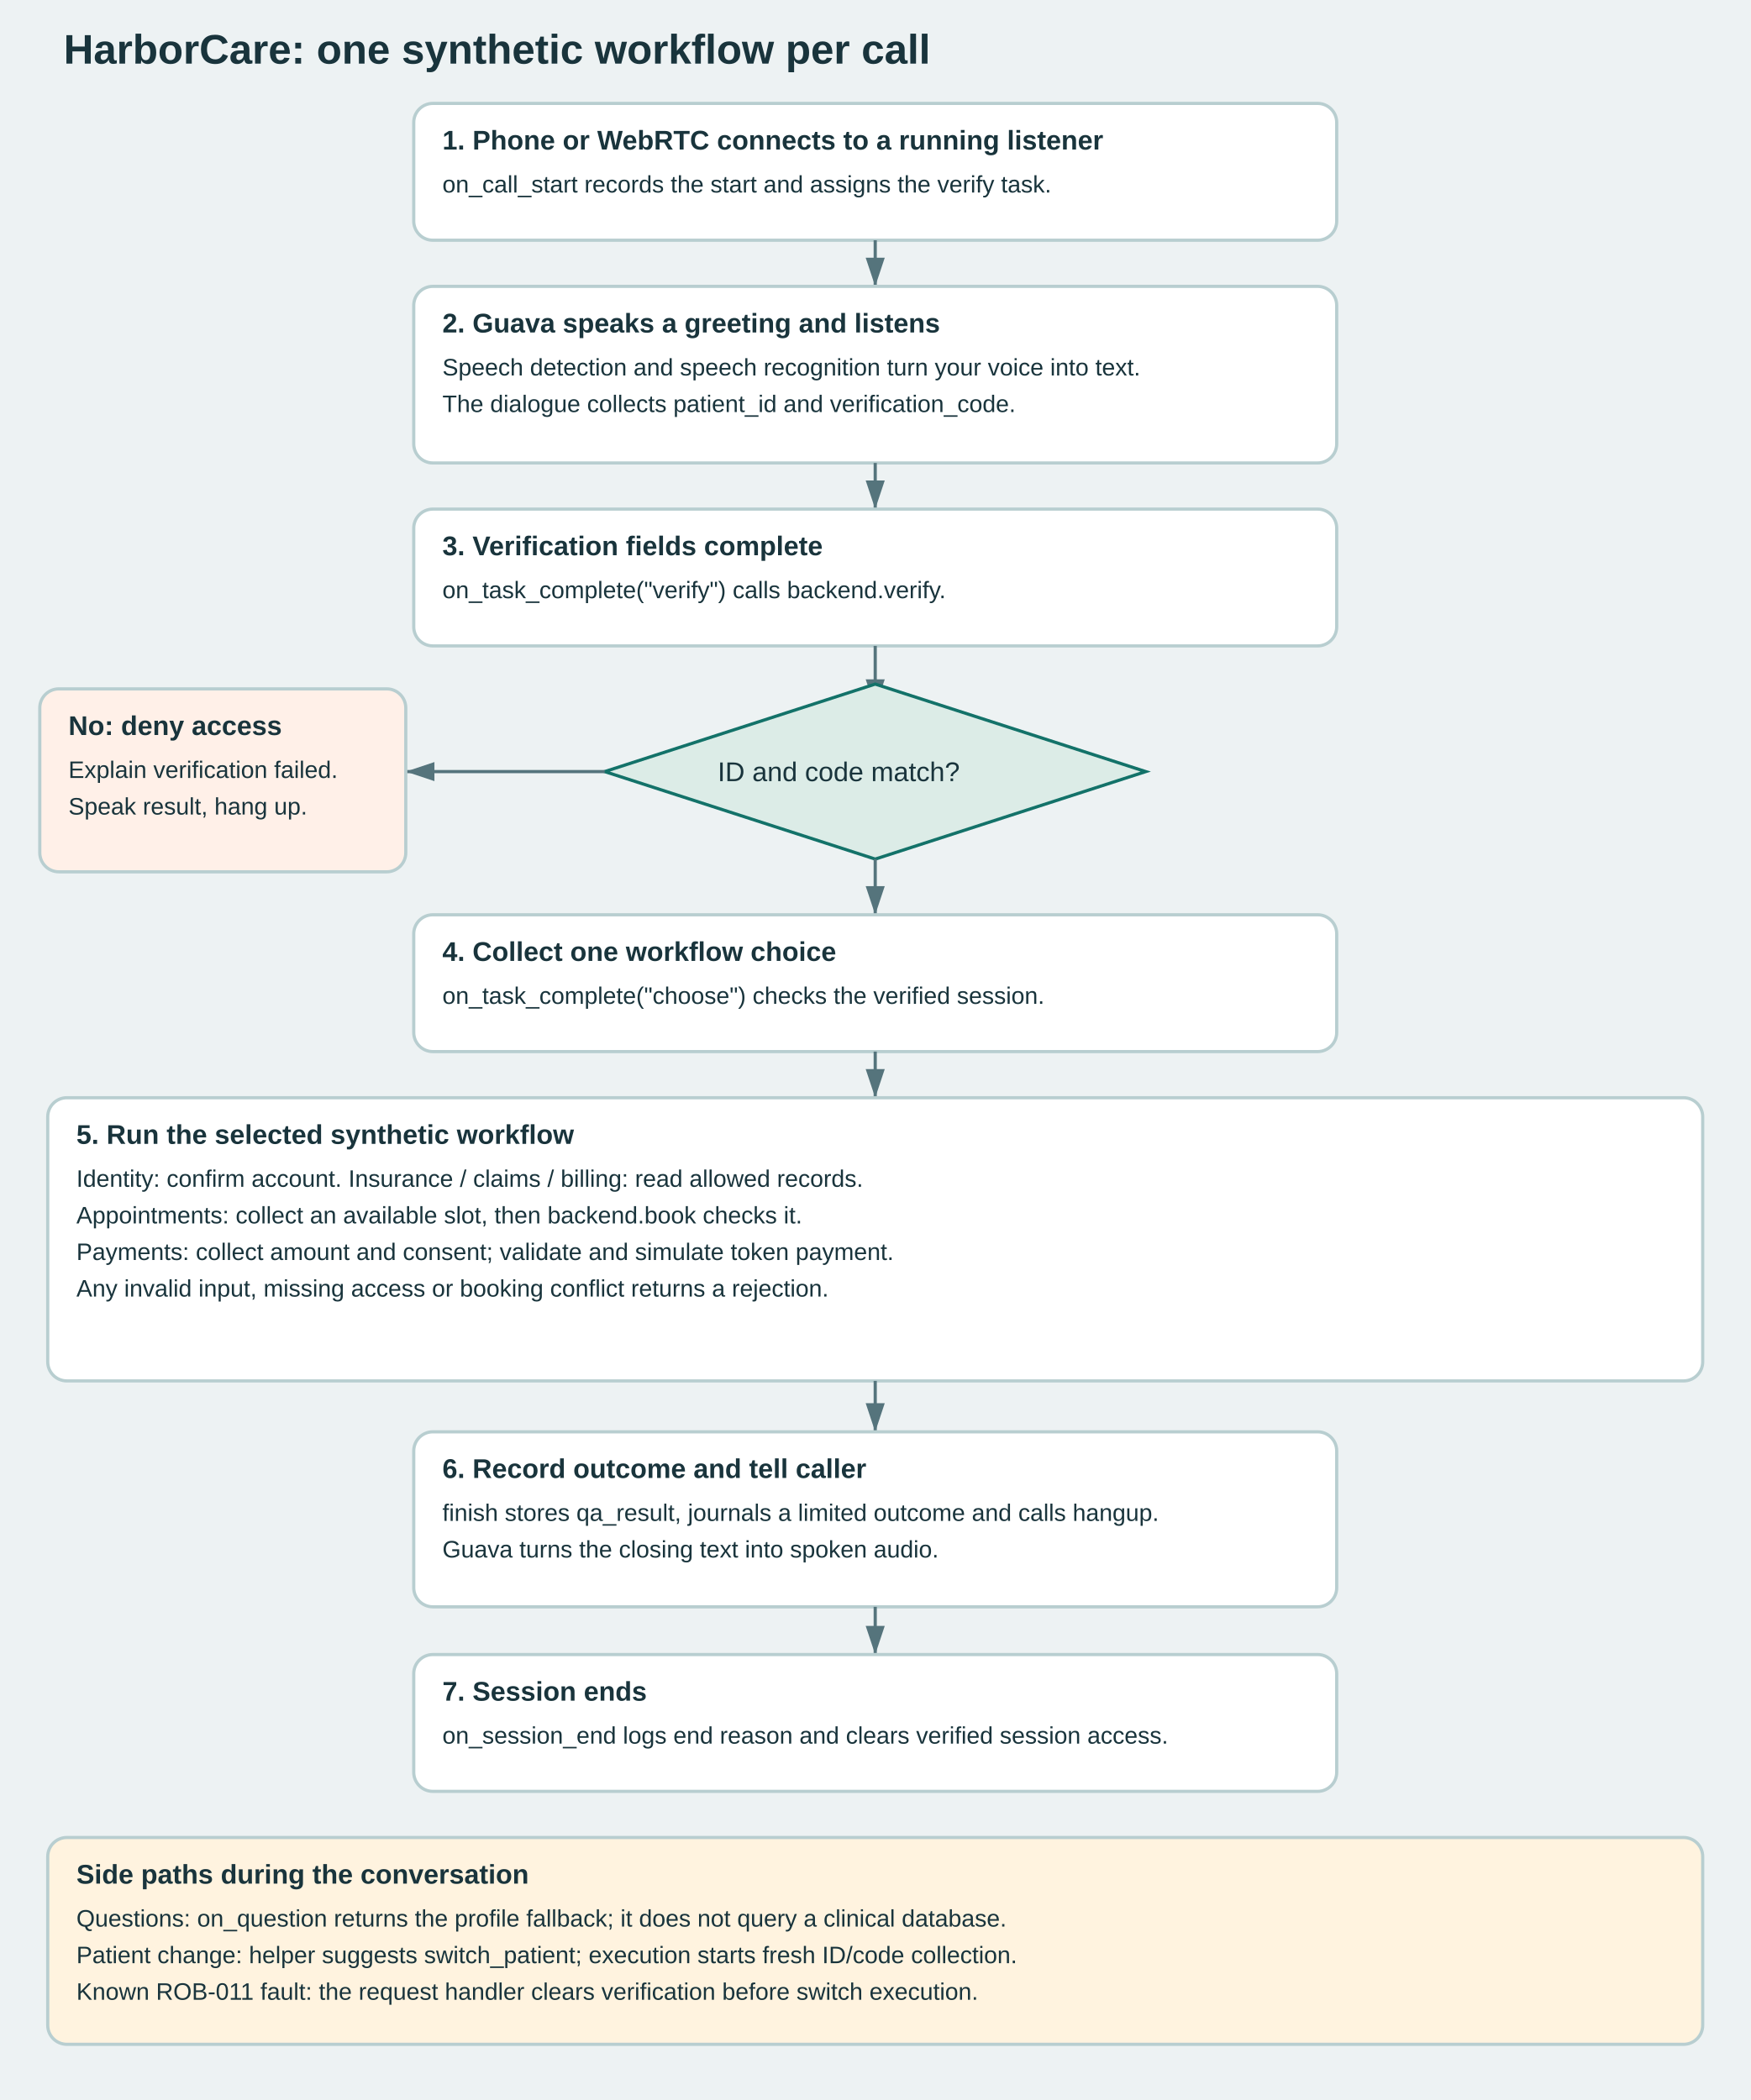
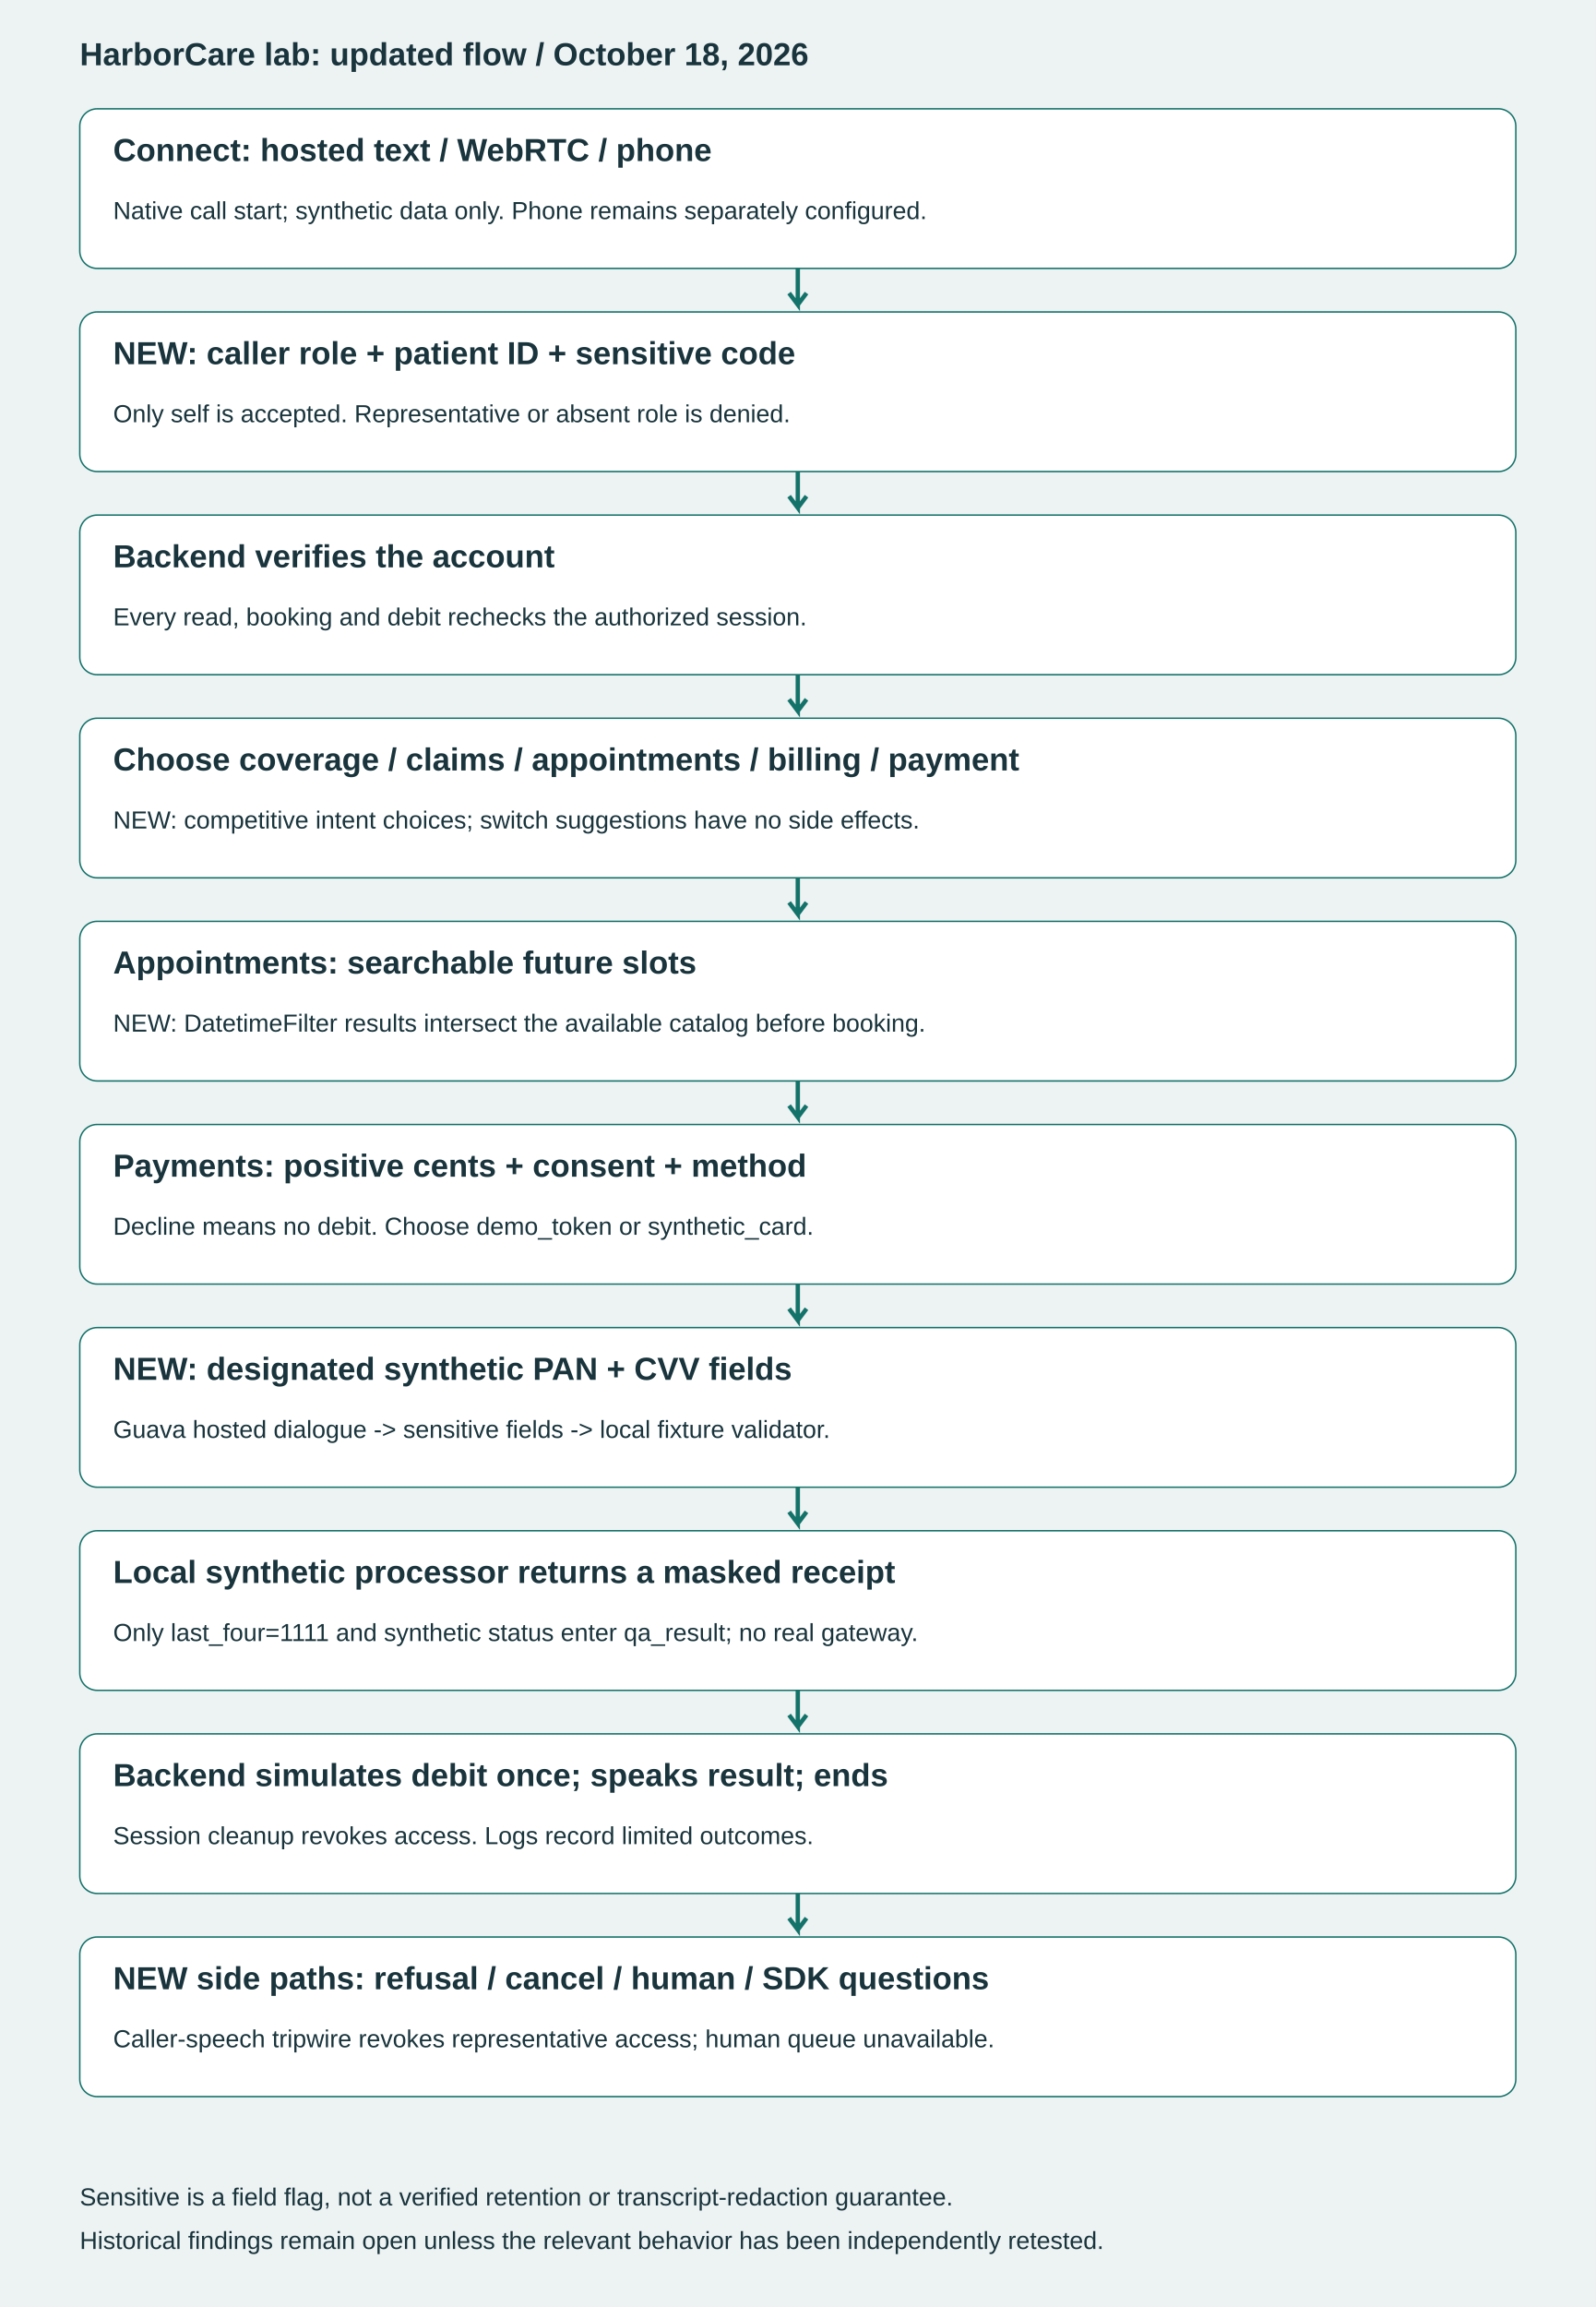
- <svg xmlns="http://www.w3.org/2000/svg" width="1100" height="1320" viewBox="0 0 1100 1320" role="img" aria-labelledby="title desc">
-   <defs>
-     <marker id="arrow" markerWidth="10" markerHeight="10" refX="9" refY="3" orient="auto">
-       <path d="M0,0 L0,6 L9,3 z" fill="#55747c" />
-     </marker>
-   </defs>
-   <rect width="1100" height="1320" fill="#edf2f3" />
-   <style>text{font-family:Arial,sans-serif;fill:#19343c}.title{font-size:26px;font-weight:bold}.line{font-size:17px}.small{font-size:15px}.box{fill:white;stroke:#b8ced0;stroke-width:2}.flow{stroke:#55747c;stroke-width:2;fill:none;marker-end:url(#arrow)}</style>
-   <text x="40" y="40" class="title">HarborCare: one synthetic workflow per call</text>
-   <rect x="260" y="65" width="580" height="86" rx="12" class="box" style="fill:white" />
-   <text x="278" y="94" class="line" font-weight="bold">1. Phone or WebRTC connects to a running listener</text>
-   <text x="278" y="121" class="small">on_call_start records the start and assigns the verify task.</text>
-   <path d="M550,151 L550,180" class="flow" />
-   <rect x="260" y="180" width="580" height="111" rx="12" class="box" style="fill:white" />
-   <text x="278" y="209" class="line" font-weight="bold">2. Guava speaks a greeting and listens</text>
-   <text x="278" y="236" class="small">Speech detection and speech recognition turn your voice into text.</text>
-   <text x="278" y="259" class="small">The dialogue collects patient_id and verification_code.</text>
-   <path d="M550,291 L550,320" class="flow" />
-   <rect x="260" y="320" width="580" height="86" rx="12" class="box" style="fill:white" />
-   <text x="278" y="349" class="line" font-weight="bold">3. Verification fields complete</text>
-   <text x="278" y="376" class="small">on_task_complete("verify") calls backend.verify.</text>
-   <path d="M550,406 L550,445" class="flow" />
-   <polygon points="550,430 720,485 550,540 380,485" fill="#dcece7" stroke="#137269" stroke-width="2" />
-   <text x="451" y="491" class="line">ID and code match?</text>
-   <path d="M380,485 L255,485" class="flow" />
-   <rect x="25" y="433" width="230" height="115" rx="12" class="box" style="fill:#fff0e8" />
-   <text x="43" y="462" class="line" font-weight="bold">No: deny access</text>
-   <text x="43" y="489" class="small">Explain verification failed.</text>
-   <text x="43" y="512" class="small">Speak result, hang up.</text>
-   <path d="M550,540 L550,575" class="flow" />
-   <rect x="260" y="575" width="580" height="86" rx="12" class="box" style="fill:white" />
-   <text x="278" y="604" class="line" font-weight="bold">4. Collect one workflow choice</text>
-   <text x="278" y="631" class="small">on_task_complete("choose") checks the verified session.</text>
-   <path d="M550,661 L550,690" class="flow" />
-   <rect x="30" y="690" width="1040" height="178" rx="12" class="box" style="fill:white" />
-   <text x="48" y="719" class="line" font-weight="bold">5. Run the selected synthetic workflow</text>
-   <text x="48" y="746" class="small">Identity: confirm account. Insurance / claims / billing: read allowed records.</text>
-   <text x="48" y="769" class="small">Appointments: collect an available slot, then backend.book checks it.</text>
-   <text x="48" y="792" class="small">Payments: collect amount and consent; validate and simulate token payment.</text>
-   <text x="48" y="815" class="small">Any invalid input, missing access or booking conflict returns a rejection.</text>
-   <path d="M550,868 L550,900" class="flow" />
-   <rect x="260" y="900" width="580" height="110" rx="12" class="box" style="fill:white" />
-   <text x="278" y="929" class="line" font-weight="bold">6. Record outcome and tell caller</text>
-   <text x="278" y="956" class="small">finish stores qa_result, journals a limited outcome and calls hangup.</text>
-   <text x="278" y="979" class="small">Guava turns the closing text into spoken audio.</text>
-   <path d="M550,1010 L550,1040" class="flow" />
-   <rect x="260" y="1040" width="580" height="86" rx="12" class="box" style="fill:white" />
-   <text x="278" y="1069" class="line" font-weight="bold">7. Session ends</text>
-   <text x="278" y="1096" class="small">on_session_end logs end reason and clears verified session access.</text>
-   <rect x="30" y="1155" width="1040" height="130" rx="12" class="box" style="fill:#fff3df" />
-   <text x="48" y="1184" class="line" font-weight="bold">Side paths during the conversation</text>
-   <text x="48" y="1211" class="small">Questions: on_question returns the profile fallback; it does not query a clinical database.</text>
-   <text x="48" y="1234" class="small">Patient change: helper suggests switch_patient; execution starts fresh ID/code collection.</text>
-   <text x="48" y="1257" class="small">Known ROB-011 fault: the request handler clears verification before switch execution.</text>
+ <svg xmlns="http://www.w3.org/2000/svg" width="1100" height="1590" viewBox="0 0 1100 1590" role="img" aria-labelledby="t d">
+   <rect width="1100" height="1590" fill="#edf2f3" />
+   <style>text{font-family:Arial,sans-serif;fill:#19343c}.heading{font-size:22px;font-weight:bold}.detail{font-size:17px}</style>
+   <text x="55" y="45" class="heading">HarborCare lab: updated flow / October 18, 2026</text>
+   <rect x="55" y="75" width="990" height="110" rx="12" fill="white" stroke="#137269" />
+   <text x="78" y="111" class="heading">Connect: hosted text / WebRTC / phone</text>
+   <text x="78" y="151" class="detail">Native call start; synthetic data only. Phone remains separately configured.</text>
+   <path d="M550 185 v25 l-6 -8 m6 8 l6 -8" fill="none" stroke="#137269" stroke-width="3" />
+   <rect x="55" y="215" width="990" height="110" rx="12" fill="white" stroke="#137269" />
+   <text x="78" y="251" class="heading">NEW: caller role + patient ID + sensitive code</text>
+   <text x="78" y="291" class="detail">Only self is accepted. Representative or absent role is denied.</text>
+   <path d="M550 325 v25 l-6 -8 m6 8 l6 -8" fill="none" stroke="#137269" stroke-width="3" />
+   <rect x="55" y="355" width="990" height="110" rx="12" fill="white" stroke="#137269" />
+   <text x="78" y="391" class="heading">Backend verifies the account</text>
+   <text x="78" y="431" class="detail">Every read, booking and debit rechecks the authorized session.</text>
+   <path d="M550 465 v25 l-6 -8 m6 8 l6 -8" fill="none" stroke="#137269" stroke-width="3" />
+   <rect x="55" y="495" width="990" height="110" rx="12" fill="white" stroke="#137269" />
+   <text x="78" y="531" class="heading">Choose coverage / claims / appointments / billing / payment</text>
+   <text x="78" y="571" class="detail">NEW: competitive intent choices; switch suggestions have no side effects.</text>
+   <path d="M550 605 v25 l-6 -8 m6 8 l6 -8" fill="none" stroke="#137269" stroke-width="3" />
+   <rect x="55" y="635" width="990" height="110" rx="12" fill="white" stroke="#137269" />
+   <text x="78" y="671" class="heading">Appointments: searchable future slots</text>
+   <text x="78" y="711" class="detail">NEW: DatetimeFilter results intersect the available catalog before booking.</text>
+   <path d="M550 745 v25 l-6 -8 m6 8 l6 -8" fill="none" stroke="#137269" stroke-width="3" />
+   <rect x="55" y="775" width="990" height="110" rx="12" fill="white" stroke="#137269" />
+   <text x="78" y="811" class="heading">Payments: positive cents + consent + method</text>
+   <text x="78" y="851" class="detail">Decline means no debit. Choose demo_token or synthetic_card.</text>
+   <path d="M550 885 v25 l-6 -8 m6 8 l6 -8" fill="none" stroke="#137269" stroke-width="3" />
+   <rect x="55" y="915" width="990" height="110" rx="12" fill="white" stroke="#137269" />
+   <text x="78" y="951" class="heading">NEW: designated synthetic PAN + CVV fields</text>
+   <text x="78" y="991" class="detail">Guava hosted dialogue -&gt; sensitive fields -&gt; local fixture validator.</text>
+   <path d="M550 1025 v25 l-6 -8 m6 8 l6 -8" fill="none" stroke="#137269" stroke-width="3" />
+   <rect x="55" y="1055" width="990" height="110" rx="12" fill="white" stroke="#137269" />
+   <text x="78" y="1091" class="heading">Local synthetic processor returns a masked receipt</text>
+   <text x="78" y="1131" class="detail">Only last_four=1111 and synthetic status enter qa_result; no real gateway.</text>
+   <path d="M550 1165 v25 l-6 -8 m6 8 l6 -8" fill="none" stroke="#137269" stroke-width="3" />
+   <rect x="55" y="1195" width="990" height="110" rx="12" fill="white" stroke="#137269" />
+   <text x="78" y="1231" class="heading">Backend simulates debit once; speaks result; ends</text>
+   <text x="78" y="1271" class="detail">Session cleanup revokes access. Logs record limited outcomes.</text>
+   <path d="M550 1305 v25 l-6 -8 m6 8 l6 -8" fill="none" stroke="#137269" stroke-width="3" />
+   <rect x="55" y="1335" width="990" height="110" rx="12" fill="white" stroke="#137269" />
+   <text x="78" y="1371" class="heading">NEW side paths: refusal / cancel / human / SDK questions</text>
+   <text x="78" y="1411" class="detail">Caller-speech tripwire revokes representative access; human queue unavailable.</text>
+   <text x="55" y="1520" class="detail">Sensitive is a field flag, not a verified retention or transcript-redaction guarantee.</text>
+   <text x="55" y="1550" class="detail">Historical findings remain open unless the relevant behavior has been independently retested.</text>
</svg>
